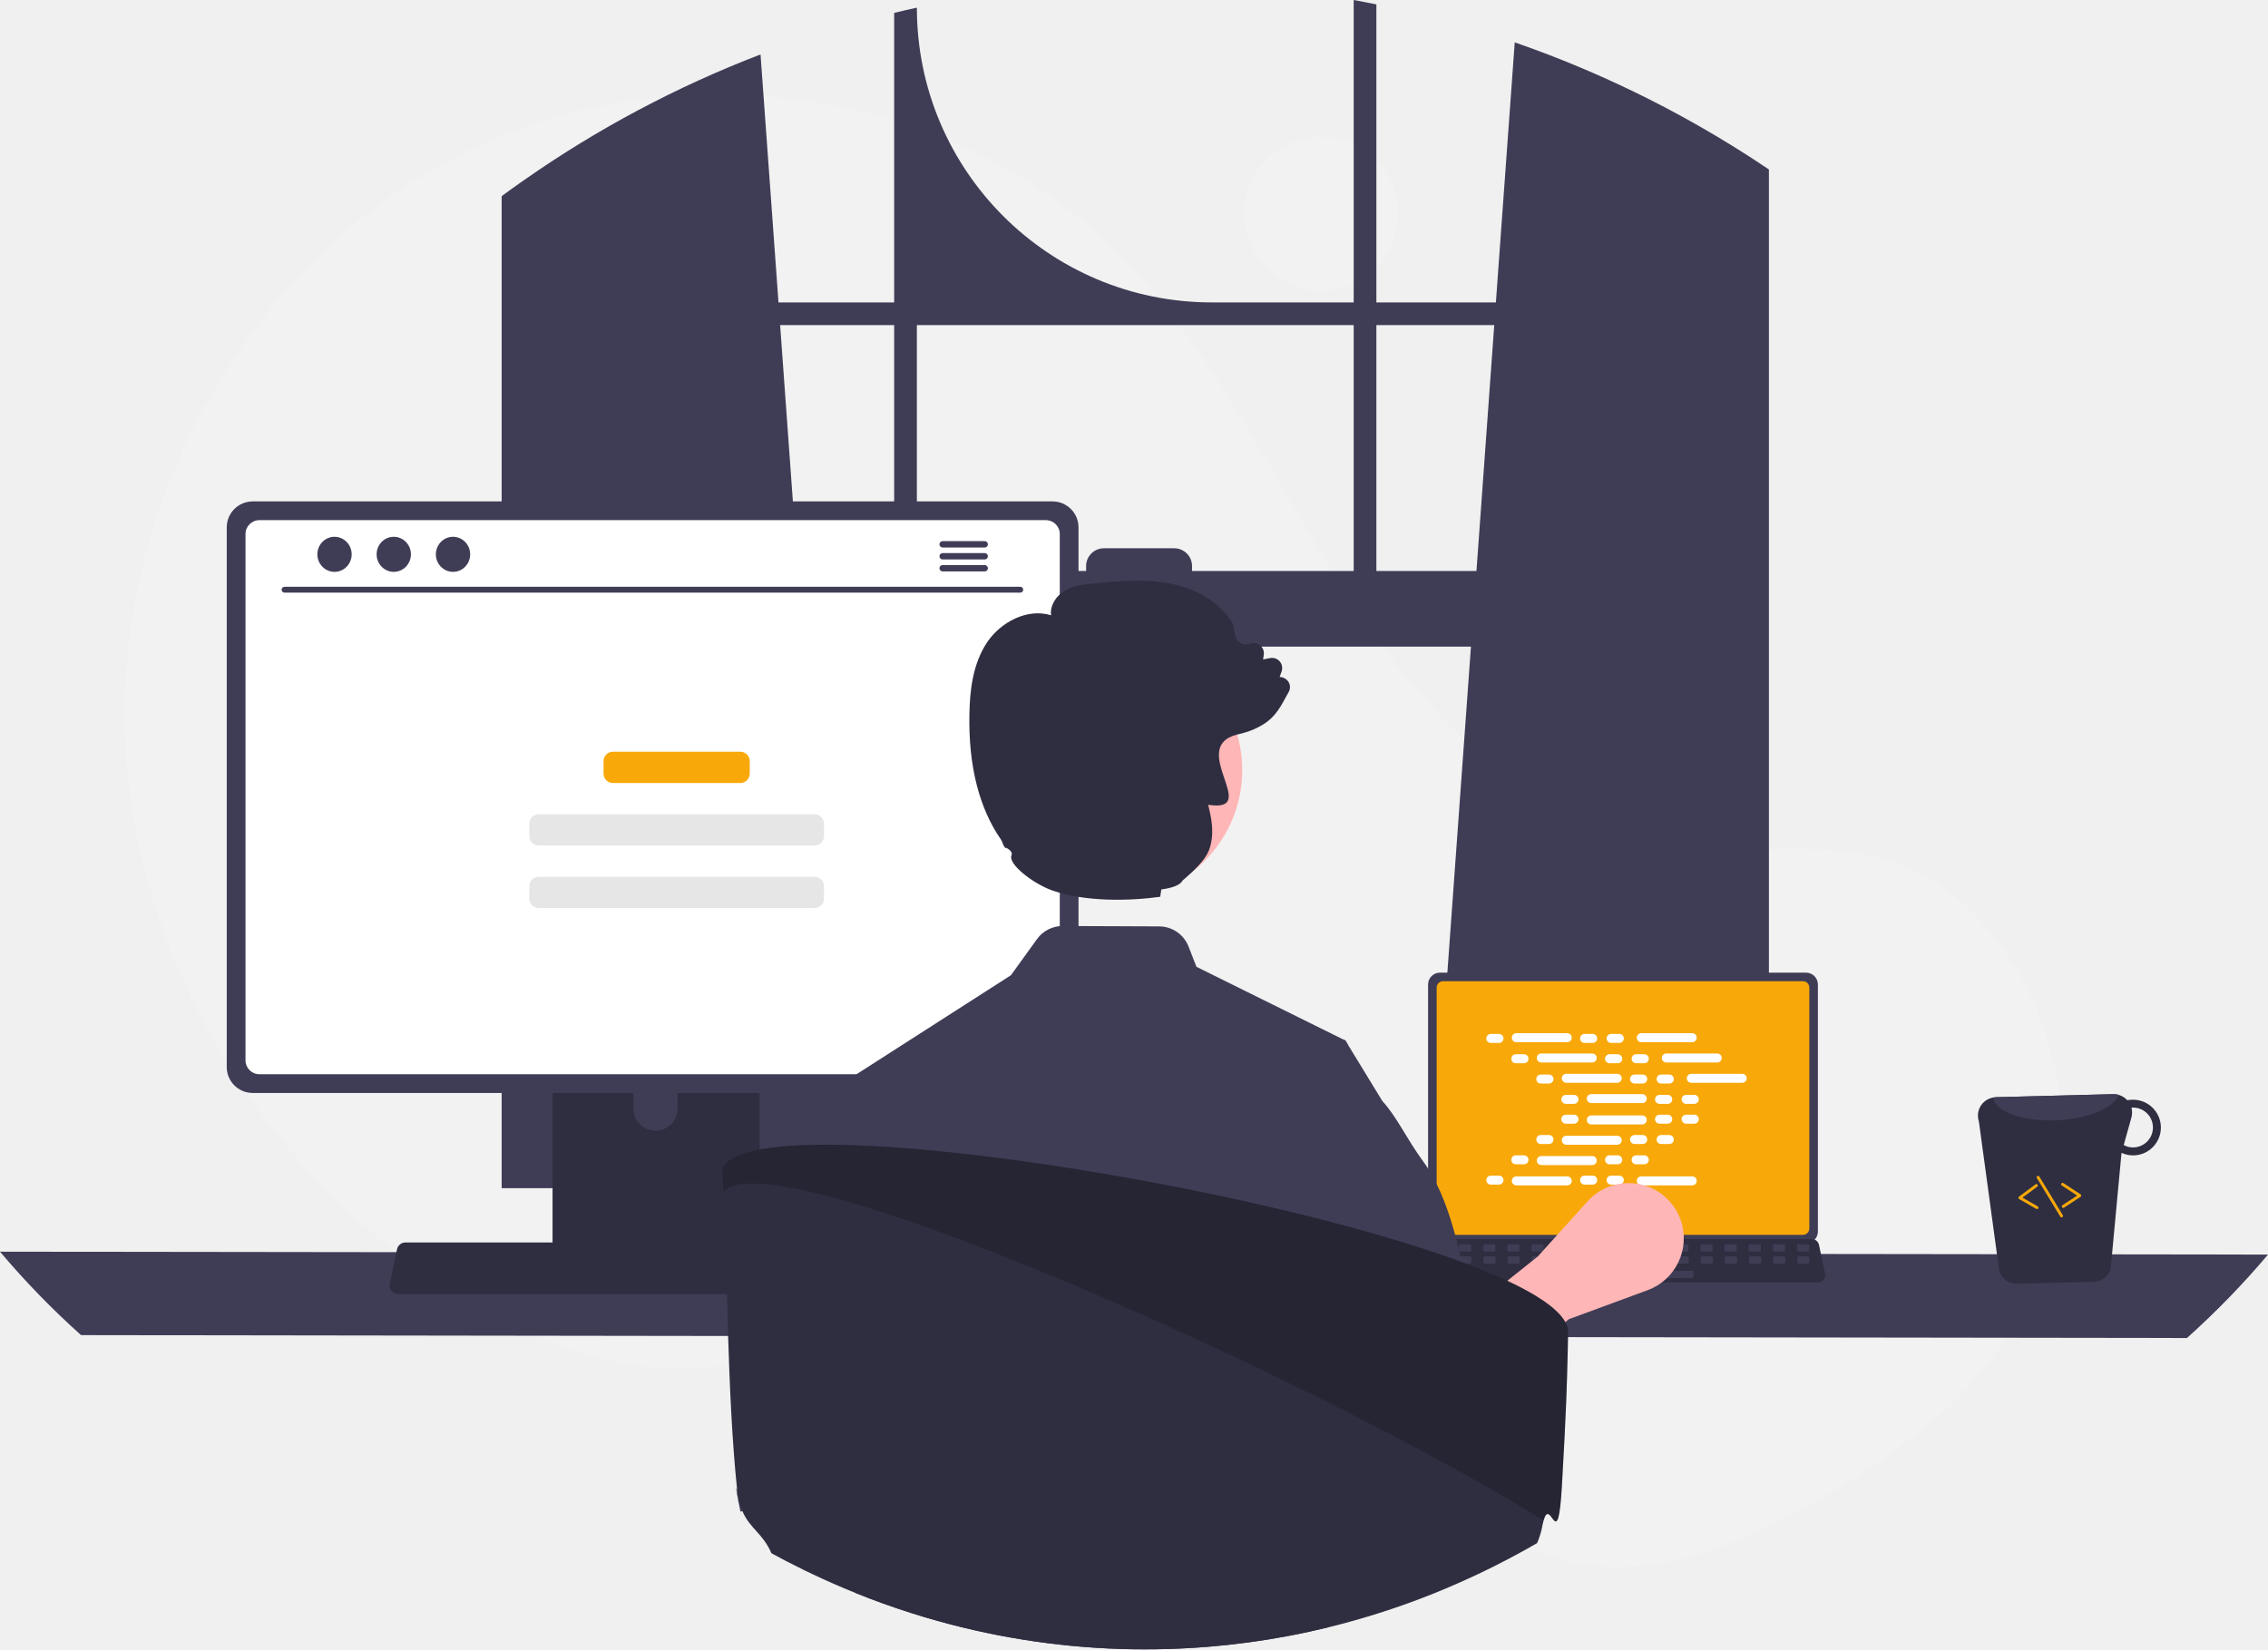
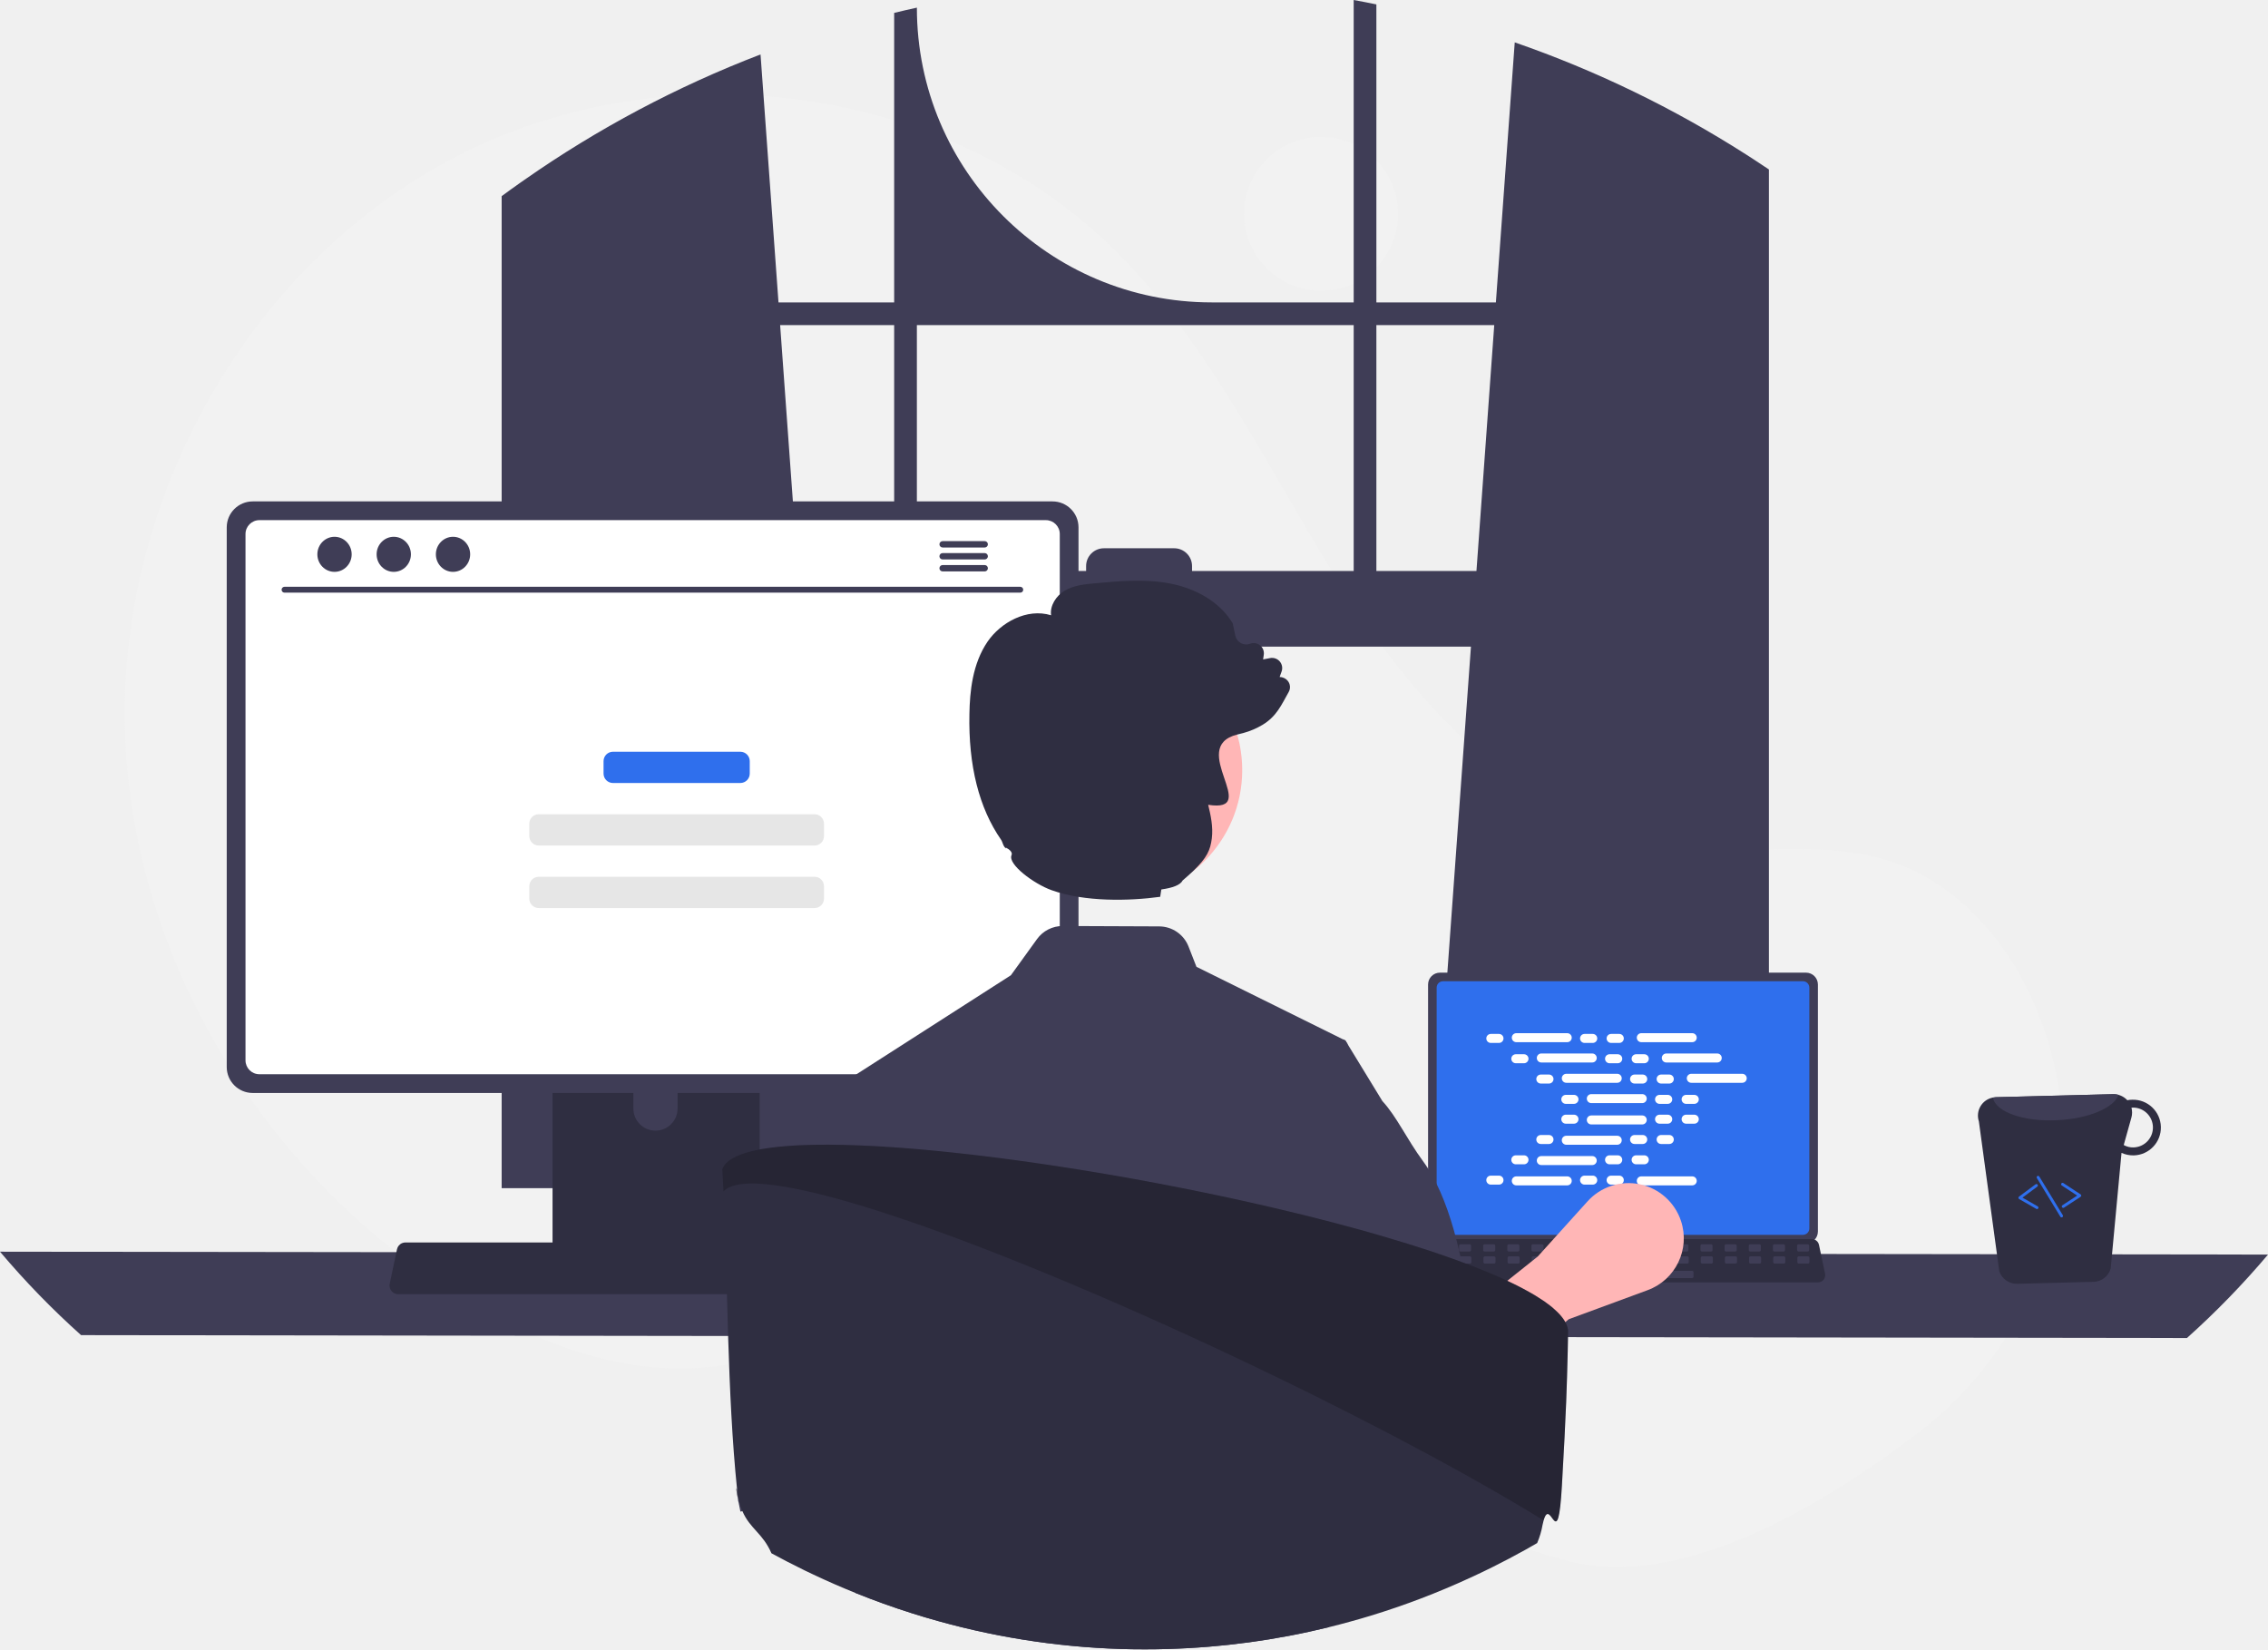
<svg xmlns="http://www.w3.org/2000/svg" data-name="Layer 1" width="786.82" height="572.258" viewBox="0 0 786.82 572.258">
  <circle cx="458.321" cy="74.182" r="26.701" fill="#f2f2f2" />
  <path d="M872.038,661.023c39.688-30.229,58.644-81.025,46.776-129.482q-.442-1.806-.934-3.604c-7.867-28.763-27.332-56.101-55.7-65.291-23.82-7.717-49.82-1.783-74.669-4.851-48.781-6.024-86.601-45.494-113.211-86.819-26.611-41.325-47.062-87.583-82.422-121.724-58.285-56.275-153.362-68.391-225.627-31.76C293.987,254.121,247.955,335.391,249.918,416.386c1.963,80.995,50.046,158.432,119.875,199.517,25.652,15.093,55.321,25.785,84.848,22.044,25.62-3.246,48.899-17.013,74.399-21.1,40.091-6.426,79.927,11.701,114.603,32.824,34.676,21.123,68.17,46.16,107.574,55.952C789.478,715.131,836.881,687.801,872.038,661.023Z" transform="translate(-206.59 -163.8711)" fill="#f2f2f2" />
  <path d="M815.016,219.191c-.87-.58-1.75-1.13-2.62-1.69a380.24,380.24,0,0,0-80.31-38.93l-6.54,90.22h-41.46v-103.39c-2.61-.54-5.24-1.05-7.87-1.53v104.92H626.946A102.27,102.27,0,0,1,524.676,166.521v-0c-2.64.57-5.26,1.18-7.88,1.83v100.44h-40.13l-6.23-86.03a380.858,380.858,0,0,0-81.94,43.53c-.44.3-.88.61-1.31.91-2.21,1.55-4.39,3.13-6.56,4.73v344.19h118.27l-2.09-28.95-11.5-158.95h231.59l-11.5,158.95-2.09,28.95h116.96v-353.45Q817.656,220.901,815.016,219.191Zm-298.22,142.78h-33.39l-6.17-85.3h39.56Zm159.42,0h-56.08v-1.69a6.18,6.18,0,0,0-6.19-6.18h-24.38a6.178,6.178,0,0,0-6.18,6.18v1.69h-58.71v-85.3h151.54Zm7.87,0v-85.3h40.89l-6.17,85.3Z" transform="translate(-206.59 -163.8711)" fill="#3f3d56" />
  <path d="M206.59,598.162a289.003,289.003,0,0,0,28.12,28.95l730.58,1a289.003,289.003,0,0,0,28.12-28.95Z" transform="translate(-206.59 -163.8711)" fill="#3f3d56" />
  <path d="M702.02,505.462v85.704a4.122,4.122,0,0,0,4.119,4.119H833.143a4.122,4.122,0,0,0,4.119-4.119v-85.704a4.124,4.124,0,0,0-4.119-4.115H706.139A4.124,4.124,0,0,0,702.02,505.462Z" transform="translate(-206.59 -163.8711)" fill="#3f3d56" />
-   <path d="M704.999,506.529V590.109a2.205,2.205,0,0,0,2.201,2.201H832.086a2.205,2.205,0,0,0,2.201-2.201V506.529a2.206,2.206,0,0,0-2.201-2.206H707.201A2.206,2.206,0,0,0,704.999,506.529Z" transform="translate(-206.59 -163.8711)" fill="#F8A808" />
+   <path d="M704.999,506.529V590.109a2.205,2.205,0,0,0,2.201,2.201H832.086a2.205,2.205,0,0,0,2.201-2.201V506.529a2.206,2.206,0,0,0-2.201-2.206H707.201A2.206,2.206,0,0,0,704.999,506.529Z" transform="translate(-206.59 -163.8711)" fill="#2F6FED" />
  <path d="M699.364,607.881a2.47,2.47,0,0,0,1.943.93H837.299a2.502,2.502,0,0,0,2.446-3.016l-2.111-10.027a2.507,2.507,0,0,0-1.558-1.818,2.425,2.425,0,0,0-.888-.168H703.41a2.424,2.424,0,0,0-.888.168,2.507,2.507,0,0,0-1.558,1.818l-2.111,10.027A2.501,2.501,0,0,0,699.364,607.881Z" transform="translate(-206.59 -163.8711)" fill="#2f2e41" />
  <rect x="830.034" y="595.588" width="4.188" height="2.513" rx="0.488" transform="translate(1457.666 1029.819) rotate(-180)" fill="#3f3d56" />
  <rect x="821.657" y="595.588" width="4.188" height="2.513" rx="0.488" transform="translate(1440.912 1029.819) rotate(-180)" fill="#3f3d56" />
  <rect x="813.28" y="595.588" width="4.188" height="2.513" rx="0.488" transform="translate(1424.158 1029.819) rotate(-180)" fill="#3f3d56" />
  <rect x="804.903" y="595.588" width="4.188" height="2.513" rx="0.488" transform="translate(1407.404 1029.819) rotate(-180)" fill="#3f3d56" />
  <rect x="796.526" y="595.588" width="4.188" height="2.513" rx="0.488" transform="translate(1390.65 1029.819) rotate(-180)" fill="#3f3d56" />
  <rect x="788.149" y="595.588" width="4.188" height="2.513" rx="0.488" transform="translate(1373.896 1029.819) rotate(-180)" fill="#3f3d56" />
  <rect x="779.772" y="595.588" width="4.188" height="2.513" rx="0.488" transform="translate(1357.142 1029.819) rotate(-180)" fill="#3f3d56" />
  <rect x="771.395" y="595.588" width="4.188" height="2.513" rx="0.488" transform="translate(1340.388 1029.819) rotate(-180)" fill="#3f3d56" />
  <rect x="763.018" y="595.588" width="4.188" height="2.513" rx="0.488" transform="translate(1323.634 1029.819) rotate(-180)" fill="#3f3d56" />
  <rect x="754.641" y="595.588" width="4.188" height="2.513" rx="0.488" transform="translate(1306.88 1029.819) rotate(-180)" fill="#3f3d56" />
  <rect x="746.264" y="595.588" width="4.188" height="2.513" rx="0.488" transform="translate(1290.126 1029.819) rotate(-180)" fill="#3f3d56" />
  <rect x="737.887" y="595.588" width="4.188" height="2.513" rx="0.488" transform="translate(1273.372 1029.819) rotate(-180)" fill="#3f3d56" />
  <rect x="729.51" y="595.588" width="4.188" height="2.513" rx="0.488" transform="translate(1256.618 1029.819) rotate(-180)" fill="#3f3d56" />
  <rect x="721.133" y="595.588" width="4.188" height="2.513" rx="0.488" transform="translate(1239.865 1029.819) rotate(-180)" fill="#3f3d56" />
  <rect x="712.756" y="595.588" width="4.188" height="2.513" rx="0.488" transform="translate(1223.111 1029.819) rotate(-180)" fill="#3f3d56" />
  <rect x="704.379" y="595.588" width="4.188" height="2.513" rx="0.488" transform="translate(1206.357 1029.819) rotate(-180)" fill="#3f3d56" />
  <rect x="830.133" y="599.777" width="4.188" height="2.513" rx="0.488" transform="translate(1457.864 1038.196) rotate(-180)" fill="#3f3d56" />
  <rect x="821.756" y="599.777" width="4.188" height="2.513" rx="0.488" transform="translate(1441.11 1038.196) rotate(-180)" fill="#3f3d56" />
  <rect x="813.379" y="599.777" width="4.188" height="2.513" rx="0.488" transform="translate(1424.356 1038.196) rotate(-180)" fill="#3f3d56" />
  <rect x="805.002" y="599.777" width="4.188" height="2.513" rx="0.488" transform="translate(1407.602 1038.196) rotate(-180)" fill="#3f3d56" />
  <rect x="796.625" y="599.777" width="4.188" height="2.513" rx="0.488" transform="translate(1390.848 1038.196) rotate(-180)" fill="#3f3d56" />
  <rect x="788.248" y="599.777" width="4.188" height="2.513" rx="0.488" transform="translate(1374.094 1038.196) rotate(-180)" fill="#3f3d56" />
  <rect x="779.871" y="599.777" width="4.188" height="2.513" rx="0.488" transform="translate(1357.34 1038.196) rotate(-180)" fill="#3f3d56" />
  <rect x="771.494" y="599.777" width="4.188" height="2.513" rx="0.488" transform="translate(1340.586 1038.196) rotate(-180)" fill="#3f3d56" />
  <rect x="763.117" y="599.777" width="4.188" height="2.513" rx="0.488" transform="translate(1323.832 1038.196) rotate(-180)" fill="#3f3d56" />
  <rect x="754.74" y="599.777" width="4.188" height="2.513" rx="0.488" transform="translate(1307.078 1038.196) rotate(-180)" fill="#3f3d56" />
  <rect x="746.363" y="599.777" width="4.188" height="2.513" rx="0.488" transform="translate(1290.324 1038.196) rotate(-180)" fill="#3f3d56" />
  <rect x="737.986" y="599.777" width="4.188" height="2.513" rx="0.488" transform="translate(1273.57 1038.196) rotate(-180)" fill="#3f3d56" />
  <rect x="729.609" y="599.777" width="4.188" height="2.513" rx="0.488" transform="translate(1256.816 1038.196) rotate(-180)" fill="#3f3d56" />
  <rect x="721.232" y="599.777" width="4.188" height="2.513" rx="0.488" transform="translate(1240.062 1038.196) rotate(-180)" fill="#3f3d56" />
  <rect x="712.855" y="599.777" width="4.188" height="2.513" rx="0.488" transform="translate(1223.309 1038.196) rotate(-180)" fill="#3f3d56" />
  <rect x="704.478" y="599.777" width="4.188" height="2.513" rx="0.488" transform="translate(1206.555 1038.196) rotate(-180)" fill="#3f3d56" />
  <rect x="760.604" y="604.803" width="33.508" height="2.513" rx="0.488" transform="translate(1348.126 1048.248) rotate(-180)" fill="#3f3d56" />
  <rect x="515.631" y="358.737" width="5.966" height="3.122" rx="1.561" fill="#fff" />
  <rect x="548.154" y="358.737" width="5.966" height="3.122" rx="1.561" fill="#fff" />
  <rect x="557.369" y="358.737" width="5.966" height="3.122" rx="1.561" fill="#fff" />
  <rect x="524.477" y="358.477" width="20.796" height="3.122" rx="1.561" fill="#fff" />
  <rect x="567.841" y="358.477" width="20.796" height="3.122" rx="1.561" fill="#fff" />
  <rect x="524.304" y="365.784" width="5.966" height="3.122" rx="1.561" fill="#fff" />
  <rect x="556.827" y="365.784" width="5.966" height="3.122" rx="1.561" fill="#fff" />
  <rect x="566.042" y="365.784" width="5.966" height="3.122" rx="1.561" fill="#fff" />
  <rect x="533.15" y="365.523" width="20.796" height="3.122" rx="1.561" fill="#fff" />
  <rect x="576.514" y="365.523" width="20.796" height="3.122" rx="1.561" fill="#fff" />
  <rect x="532.977" y="372.83" width="5.966" height="3.122" rx="1.561" fill="#fff" />
  <rect x="565.5" y="372.83" width="5.966" height="3.122" rx="1.561" fill="#fff" />
  <rect x="574.715" y="372.83" width="5.966" height="3.122" rx="1.561" fill="#fff" />
  <rect x="541.823" y="372.57" width="20.796" height="3.122" rx="1.561" fill="#fff" />
  <rect x="585.187" y="372.57" width="20.796" height="3.122" rx="1.561" fill="#fff" />
  <rect x="541.649" y="379.877" width="5.966" height="3.122" rx="1.561" fill="#fff" />
  <rect x="574.172" y="379.877" width="5.966" height="3.122" rx="1.561" fill="#fff" />
  <rect x="583.387" y="379.877" width="5.966" height="3.122" rx="1.561" fill="#fff" />
  <rect x="550.496" y="379.617" width="20.796" height="3.122" rx="1.561" fill="#fff" />
  <rect x="548.154" y="407.898" width="5.966" height="3.122" rx="1.561" fill="#fff" />
  <rect x="557.369" y="407.898" width="5.966" height="3.122" rx="1.561" fill="#fff" />
  <rect x="567.841" y="408.158" width="20.796" height="3.122" rx="1.561" fill="#fff" />
  <rect x="515.631" y="407.898" width="5.966" height="3.122" rx="1.561" fill="#fff" />
  <rect x="524.477" y="408.158" width="20.796" height="3.122" rx="1.561" fill="#fff" />
  <rect x="524.304" y="400.851" width="5.966" height="3.122" rx="1.561" fill="#fff" />
  <rect x="556.827" y="400.851" width="5.966" height="3.122" rx="1.561" fill="#fff" />
  <rect x="566.042" y="400.851" width="5.966" height="3.122" rx="1.561" fill="#fff" />
  <rect x="533.15" y="401.111" width="20.796" height="3.122" rx="1.561" fill="#fff" />
  <rect x="532.977" y="393.804" width="5.966" height="3.122" rx="1.561" fill="#fff" />
  <rect x="565.5" y="393.804" width="5.966" height="3.122" rx="1.561" fill="#fff" />
  <rect x="574.715" y="393.804" width="5.966" height="3.122" rx="1.561" fill="#fff" />
  <rect x="541.823" y="394.064" width="20.796" height="3.122" rx="1.561" fill="#fff" />
  <rect x="541.649" y="386.758" width="5.966" height="3.122" rx="1.561" fill="#fff" />
  <rect x="574.172" y="386.758" width="5.966" height="3.122" rx="1.561" fill="#fff" />
  <rect x="583.387" y="386.758" width="5.966" height="3.122" rx="1.561" fill="#fff" />
  <rect x="550.496" y="387.018" width="20.796" height="3.122" rx="1.561" fill="#fff" />
  <path d="M711.507,654.353l-13.35-21.102,41.902-33.403,17.295-19.161a19.161,19.161,0,0,1,32.418,6.828h0a19.161,19.161,0,0,1-11.57,23.991l-27.349,10.075Z" transform="translate(-206.59 -163.8711)" fill="#ffb6b6" />
  <path d="M398.28,501.352v102.56h71.85v-102.56a3.448,3.448,0,0,0-2.43-3.3,3.175,3.175,0,0,0-1.03-.16H401.75A3.463,3.463,0,0,0,398.28,501.352Zm28.04,35.24a7.67,7.67,0,0,1,15.34,0v11.9a7.67,7.67,0,0,1-15.34,0Z" transform="translate(-206.59 -163.8711)" fill="#2f2e41" />
  <path d="M398.06,600.632v9.89a1.946,1.946,0,0,0,1.93,1.94h68.43a1.94,1.94,0,0,0,1.93-1.94v-9.89Z" transform="translate(-206.59 -163.8711)" fill="#3f3d56" />
  <path d="M285.25,346.832V534.092a9.007,9.007,0,0,0,9,9h277.5a9.007,9.007,0,0,0,9-9V346.832a9.011,9.011,0,0,0-9-8.99H294.25A9.012,9.012,0,0,0,285.25,346.832Z" transform="translate(-206.59 -163.8711)" fill="#3f3d56" />
  <path d="M291.76,349.162v182.62a4.818,4.818,0,0,0,4.81,4.81H569.44a4.818,4.818,0,0,0,4.81-4.81v-182.62a4.82,4.82,0,0,0-4.81-4.82H296.57A4.821,4.821,0,0,0,291.76,349.162Z" transform="translate(-206.59 -163.8711)" fill="#fff" />
  <path d="M342.4,611.792a2.948,2.948,0,0,0,2.32,1.11h162.34a2.987,2.987,0,0,0,2.92-3.6l-2.52-11.97a2.993,2.993,0,0,0-1.86-2.17,2.895,2.895,0,0,0-1.06-.2H347.23a2.894,2.894,0,0,0-1.06.2,2.992,2.992,0,0,0-1.86,2.17l-2.52,11.97A2.985,2.985,0,0,0,342.4,611.792Z" transform="translate(-206.59 -163.8711)" fill="#2f2e41" />
  <path d="M560.585,369.499H305.261a1.016,1.016,0,0,1,0-2.031H560.585a1.016,1.016,0,0,1,0,2.031Z" transform="translate(-206.59 -163.8711)" fill="#3f3d56" />
  <ellipse cx="116.051" cy="192.33" rx="5.95" ry="6.083" fill="#3f3d56" />
  <ellipse cx="136.607" cy="192.33" rx="5.95" ry="6.083" fill="#3f3d56" />
  <ellipse cx="157.163" cy="192.33" rx="5.95" ry="6.083" fill="#3f3d56" />
  <path d="M548.206,351.622h-14.6a1.105,1.105,0,0,0,0,2.21h14.6a1.105,1.105,0,0,0,0-2.21Z" transform="translate(-206.59 -163.8711)" fill="#3f3d56" />
  <path d="M548.206,355.772h-14.6a1.105,1.105,0,0,0,0,2.21h14.6a1.105,1.105,0,0,0,0-2.21Z" transform="translate(-206.59 -163.8711)" fill="#3f3d56" />
  <path d="M548.206,359.922h-14.6a1.105,1.105,0,0,0,0,2.21h14.6a1.105,1.105,0,0,0,0-2.21Z" transform="translate(-206.59 -163.8711)" fill="#3f3d56" />
  <path d="M900.186,604.972a6.416,6.416,0,0,0,6.183,4.331l26.492-.682a6.329,6.329,0,0,0,5.981-4.657l3.749-40.087a9.794,9.794,0,0,0,4.238.871,9.661,9.661,0,1,0-.485-19.317,8.184,8.184,0,0,0-1.736.181,6.548,6.548,0,0,0-4.874-2.103l-40.751,1.052a5.853,5.853,0,0,0-1.005.125,6.365,6.365,0,0,0-4.873,8.265Zm43.173-43.817,2.668-9.553a6.506,6.506,0,0,0,.02-3.375c.129-0.0.244-.062.373-.062a6.91,6.91,0,0,1,.324,13.817A6.505,6.505,0,0,1,943.359,561.156Z" transform="translate(-206.59 -163.8711)" fill="#2f2e41" />
  <path d="M897.978,544.686c.868,4.964,10.629,8.454,22.366,7.847,10.793-.497,19.617-4.287,21.234-8.778a6.025,6.025,0,0,0-1.844-.246l-40.751,1.052A5.853,5.853,0,0,0,897.978,544.686Z" transform="translate(-206.59 -163.8711)" fill="#3f3d56" />
-   <path d="M922.494,582.944a.497.497,0,0,0,.151-.066l5.753-3.766a.499.499,0,0,0,0-.836l-5.98-3.917a.5.5,0,1,0-.548.836l5.341,3.498-5.114,3.348a.5.5,0,0,0,.396.903Z" transform="translate(-206.59 -163.8711)" fill="#F8A808" />
-   <path d="M913.408,583.363a.5.5,0,0,0,.126-.918l-5.303-3.04,5.126-3.807a.5.5,0,1,0-.596-.802l-5.739,4.263a.5.5,0,0,0,.049.835l5.965,3.42A.5.5,0,0,0,913.408,583.363Z" transform="translate(-206.59 -163.8711)" fill="#F8A808" />
-   <path d="M921.922,586.244a.482.482,0,0,0,.137-.058.5.5,0,0,0,.168-.687l-8.155-13.408a.5.5,0,0,0-.854.521l8.155,13.408A.5.5,0,0,0,921.922,586.244Z" transform="translate(-206.59 -163.8711)" fill="#F8A808" />
-   <rect x="209.385" y="260.827" width="50.719" height="10.846" rx="3.264" fill="#F8A808" />
+   <path d="M922.494,582.944a.497.497,0,0,0,.151-.066l5.753-3.766a.499.499,0,0,0,0-.836l-5.98-3.917a.5.5,0,1,0-.548.836l5.341,3.498-5.114,3.348a.5.5,0,0,0,.396.903Z" transform="translate(-206.59 -163.8711)" fill="#2F6FED" />
+   <path d="M913.408,583.363a.5.5,0,0,0,.126-.918l-5.303-3.04,5.126-3.807a.5.5,0,1,0-.596-.802l-5.739,4.263a.5.5,0,0,0,.049.835l5.965,3.42A.5.5,0,0,0,913.408,583.363Z" transform="translate(-206.59 -163.8711)" fill="#2F6FED" />
+   <path d="M921.922,586.244a.482.482,0,0,0,.137-.058.5.5,0,0,0,.168-.687l-8.155-13.408a.5.5,0,0,0-.854.521l8.155,13.408A.5.5,0,0,0,921.922,586.244Z" transform="translate(-206.59 -163.8711)" fill="#2F6FED" />
+   <rect x="209.385" y="260.827" width="50.719" height="10.846" rx="3.264" fill="#2F6FED" />
  <rect x="183.626" y="282.519" width="102.236" height="10.846" rx="3.264" fill="#e6e6e6" />
  <rect x="183.626" y="304.21" width="102.236" height="10.846" rx="3.264" fill="#e6e6e6" />
  <path d="M497.301,540.717l.217.684.011.023,6.525,19.838,7.506,22.861,14.123,42.961.137,6.673v.023l1.049,53.684-2.909,7.278,3.274,11.932s-1.506-18.037-9.582-7.679c-4.574,5.886-9.925,11.91-14.317,17.556q9.6,3.884,19.507,7.027c1.426.456,2.863.89,4.301,1.323q.462.137.924.274a266.863,266.863,0,0,0,67.351,10.826c1.186.034,2.35.057,3.479.08.399.011.787.023,1.175.023,1.278.011,2.544.023,3.822.023q3.867,0,7.7-.114a266.853,266.853,0,0,0,56.091-7.586c-.125-7.586-.468-16.45-.958-25.918-.228-4.643-5.35-9.674-5.658-14.533-.217-3.65,4.381-7.084,4.141-10.792-1.551-22.827-3.491-14.064-4.928-30.229q-.222-2.379-.411-4.552c-.924-10.381-1.563-16.872-1.563-16.872l6.137-38.683,9.639-60.734-.742-1.221-.833-.411-50.844-25.165-2.761-7.073a10.979,10.979,0,0,0-10.141-6.947l-33.493-.137a10.931,10.931,0,0,0-8.909,4.529l-9.069,12.56Z" transform="translate(-206.59 -163.8711)" fill="#3f3d56" />
  <path d="M533.407,617.525,525.82,633.758l-5.179,11.088-8.909,46.646-4.46,4.734L503.45,679.467l-39.998,8.881c-1.312-7.29-.351.247-1.161-7.75.228-.228.468-.456.707-.685.639-.593,1.175-1.152,1.164-1.688-.456-27.584.913-74.526,12.343-102.966a60.053,60.053,0,0,1,7.027-13.107c.228-.308.445-.616.662-.924,5.27-7.381,8.601-14.647,13.324-19.815v-.011a.53.53,0,0,0,.08-.08.157.157,0,0,0,.046-.034l32.443-17.203,1.392,39.105.992,28.109Z" transform="translate(-206.59 -163.8711)" fill="#3f3d56" />
  <path d="M650.391,622.135l9.476,20.275,3.307,7.061,8.907,46.642,4.446,4.723,3.83-16.755,1.8-.369,32.459-6.722,9.461,30.046a17.984,17.984,0,0,0-3.261-22.506c-.646-.585-1.184-1.154-1.169-1.692.538-32.443-1.446-91.684-19.367-116.066-5.692-7.738-9.107-15.445-14.076-20.829-.015-.015-.015-.031-.031-.031L674.081,526.114l-.738-1.215-.831-.415Z" transform="translate(-206.59 -163.8711)" fill="#3f3d56" />
  <circle id="a657ec4b-47ce-4d2a-9c58-81a811696ca9" data-name="Ellipse 5" cx="386.397" cy="267.201" r="44.558" fill="#ffb6b6" />
  <path d="M653.212,399.948a3.759,3.759,0,0,0-2.69-1.19l.67-1.86a3.528,3.528,0,0,0-3.96-4.7l-2.44.47.23-1.63a3.534,3.534,0,0,0-4.73-3.82,3.766,3.766,0,0,1-3.24-.23,3.846,3.846,0,0,1-1.92-2.61l-.85-4.1-.09-.22c-4.14-6.9-12.1-11.92-21.84-13.76-8.67-1.65-17.56-.81-26.13-.02-3.4.32-7.24.68-10.44,2.64-2.72,1.68-5.02,5.04-4.55,8.43-8.45-2.59-17.51,2.58-22,9.1-5.32,7.76-6.19,17.48-6.33,25.08-.38,17.98,3.33,32.69,11,43.73.56.8.7,2.47,1.81,3.03l-.23-.37c1.24.62,2.5,1.62,2.03,2.69-1.35,3.08,7.62,9.89,13.94,12.14,11.53,4.11,26.86,3.76,37.64,2.28l.38-2.55c3.89-.53,6.63-1.54,7.4-3.12,1.36-1.16,2.52-2.2,3.53-3.16l.01-.01c.02-.02.06-.05.08-.07,4.87-4.67,6-7.33,6.51-11.38.49-3.97-.38-8-1.27-11.63,18.74,2.9-7.38-19.96,10.08-24.38a5.434,5.434,0,0,1,.61-.15c.51-.12,1.02-.24,1.51-.38a26.448,26.448,0,0,0,6.72-2.87c4.88-2.97,6.49-6.91,9.01-11.35A3.427,3.427,0,0,0,653.212,399.948Z" transform="translate(-206.59 -163.8711)" fill="#2f2e41" />
  <path d="M750.582,625.308c-.01,1.75-.03,4.2-.11,7.23q-.015.63-.03,1.29c-.13,5.57-.26,10.24-.47,15.43-.01.36-.02.71-.04,1.07-.28,7.24-.72,15.67-1.48,29.02-1.41,24.66-3.87,3.39-6.34,12.04-.12.43-.25.94-.37,1.54a27.916,27.916,0,0,1-1.88,6.33c-1.31.78-2.66,1.53-3.99,2.28-3.79,2.11-7.64,4.14-11.52,6.07-2.18,1.08-4.37,2.14-6.57,3.16-.35.16-.69.32-1.03.47a270.887,270.887,0,0,1-34.75,13.26c-2.32.7-4.63,1.38-6.97,2.01-2.44.68-4.88,1.32-7.35,1.92a266.893,266.893,0,0,1-56.09,7.59c-2.55.08-5.12.11-7.7.11-1.28,0-2.54-.01-3.82-.02-.39,0-.78-.01-1.17-.02-1.13-.03-2.3-.05-3.48-.08a266.663,266.663,0,0,1-67.35-10.83l-.93-.27c-1.44-.44-2.87-.87-4.3-1.33q-9.9-3.135-19.51-7.02-7.335-2.955-14.5-6.34a.339.339,0,0,1-.12-.06c-1-.46-2.01-.94-3.01-1.43-.13-.07-.27-.14-.41-.21q-5.595-2.73-11.07-5.72c-3.07-7.05-7.39-8.4-10.07-14.6a25.874,25.874,0,0,1-1.68-5.74c0-.02-.01-.04-.01-.07.28,3.72-1.19-6.6-.01-.04-.01-.12-.02-.25-.03-.4-.03-.36-.07-.8-.13-1.35-3.43-33.49-3.21-71.79-4.7-103.35q-.15-3.06-.31-5.86c-.03-.62-.07-1.23-.11-1.83.07-.18.15-.37.24-.55a1.002,1.002,0,0,1,.07-.15,1.623,1.623,0,0,1,.1-.18c.02-.03.05-.07.07-.1a.917.917,0,0,1,.05-.1c.09-.14.19-.29.3-.43.05-.06.09-.11.14-.16a.808.808,0,0,1,.12-.14.637.637,0,0,1,.11-.13c.04-.04.08-.09.13-.14a.302.302,0,0,1,.08-.08,2.033,2.033,0,0,1,.26-.25,9.624,9.624,0,0,1,1.14-.9c.14-.09.29-.18.43-.28a19.135,19.135,0,0,1,3.17-1.52c.38-.14.76-.27,1.17-.41.15-.04.29-.09.44-.14.22-.07.44-.14.67-.19,1.14-.34,2.37-.63,3.7-.9.16-.03.33-.06.5-.1.24-.05.49-.09.74-.13.34-.06.69-.12,1.04-.18,2.97-.47,6.34-.82,10.06-1.05q.525-.03,1.05-.06c.41-.02.82-.04,1.24-.06.35-.02.71-.03,1.07-.04.35-.02.71-.03,1.08-.04,1.01-.03,2.05-.06,3.11-.08,3.02-.06,6.2-.04,9.54.03,1.55.04,3.13.08,4.75.15.11,0,.21.01.31.01,1.41.05,2.83.11,4.29.19,1.02.05,2.05.1,3.08.16.97.06,1.95.12,2.94.19.77.04,1.54.1,2.32.15.66.05,1.32.1,1.98.14l.9.06c.49.04.98.07,1.48.12,1.1.09,2.2.18,3.32.27,1.11.1,2.24.2,3.37.3s2.27.21,3.41.32c.12.01.23.02.34.03,1.04.11,2.08.21,3.13.32.24.02.49.04.73.07,1.001.101,2.022.218,3.032.326.31.033.618.066.929.1.791.086,1.572.161,2.368.254,1.05.12,2.12.23,3.16.37.81.09,1.62.18,2.43.28,1.27.15,2.56.31,3.85.48.49.06.98.12,1.47.19,3.68.46,7.4.97,11.18,1.5,5.73.81,11.55,1.69,17.41,2.64q8.805,1.425,17.71,3.01c1.5.27,3,.54,4.51.82q1.02.195,2.04.39c1.16.21,2.32.43,3.48.65,1.16.22,2.32.44,3.48.67,1.38.27,2.77.54,4.15.81,9.09,1.8,18.13,3.72,26.95,5.73,1.45.33,2.9.67,4.34,1q4.32,1.005,8.56,2.04c.78.18,1.55.37,2.32.56,1.92.48,3.84.96,5.73,1.45l.33.09c1.39.34,2.75.69,4.11,1.05q4.815,1.26,9.47,2.55,3.09.855,6.11,1.73c3.01.87,5.96,1.75,8.83,2.64.71.22,1.42.44,2.12.65,2.1.65,4.17,1.31,6.18,1.97,1.6.52,3.16,1.05,4.7,1.58q2.31.795,4.53,1.59c.95.34,1.89.7,2.83,1.04,1.35.5,2.68,1,3.98,1.5.4.15.79.31,1.18.46.25.11.49.2.73.3.47.19.95.37,1.41.56.47.18.93.37,1.39.57.45.18.91.37,1.35.56.45.18.89.37,1.33.57.37.15.73.31,1.08.47.71.31,1.42.62,2.11.94.34.16.68.31,1.02.47l.78.36c.11.06.22.11.33.16.25.12.51.25.76.37.58.27,1.15.56,1.71.83.75.38,1.48.76,2.18,1.13.71.38,1.4.76,2.06,1.13.11.06.21.12.32.18.15.08.3.17.45.25.51.29,1,.59,1.49.88.96.59,1.87,1.17,2.72,1.75.19.13.37.26.56.38.63.45,1.23.89,1.79,1.34,0,.01,0,.01.01.01.19.14.37.29.55.43.15.14.31.26.46.4.52.45,1,.88,1.44,1.32a5.667,5.667,0,0,1,.42.43,1.208,1.208,0,0,1,.16.16c.2.2.38.4.55.6a.553.553,0,0,1,.07.09c.24.28.46.56.67.84.1.14.21.28.3.42.12.17.24.35.34.52.09.14.17.29.25.43a7.257,7.257,0,0,1,.54,1.13,5.241,5.241,0,0,1,.27.82A5.844,5.844,0,0,1,750.582,625.308Z" transform="translate(-206.59 -163.8711)" fill="#2f2e41" />
  <path d="M750.582,625.308c-.01,1.75-.03,4.2-.11,7.23-.01.42-.03.85-.04,1.29-.1,4.25-.25,9.5-.46,15.43-.01.36-.02.71-.04,1.07-.28,7.24-.72,15.67-1.48,29.02-1.41,24.66-3.87,3.39-6.34,12.04-6.86-4.22-14.38-8.64-22.42-13.18q-2.175-1.23-4.39-2.47c-16.08-8.97-34.04-18.37-52.79-27.68-.74-.37-1.49-.74-2.23-1.1-42.95-21.23-89.83-41.88-127.81-55.66-7.33-2.66-14.33-5.06-20.91-7.17-13.86-4.43-25.84-7.53-35.06-8.87-9.6-1.4-16.23-.9-18.91,1.99q-.15-3.06-.31-5.86-.06-.93-.12-1.83c.062-.165.142-.322.22-.48.011-.023.019-.047.03-.07a1.002,1.002,0,0,1,.07-.15,1.623,1.623,0,0,1,.1-.18,1.06,1.06,0,0,1,.12-.2c.09-.14.19-.29.3-.43a3.483,3.483,0,0,1,.26-.3.637.637,0,0,1,.11-.13c.04-.04.08-.09.13-.14a.302.302,0,0,1,.08-.08,2.033,2.033,0,0,1,.26-.25,9.624,9.624,0,0,1,1.14-.9c.14-.09.29-.18.43-.28a19.135,19.135,0,0,1,3.17-1.52c.38-.14.76-.27,1.17-.41.15-.04.29-.09.44-.14.22-.07.44-.14.67-.19,1.14-.34,2.37-.63,3.7-.9.4-.08.82-.16,1.24-.23.34-.06.69-.12,1.04-.18,2.97-.47,6.34-.82,10.06-1.05q.525-.03,1.05-.06c.41-.02.82-.04,1.24-.06.35-.02.71-.03,1.07-.04.35-.02.71-.03,1.08-.04,1.01-.03,2.05-.06,3.11-.08,3.02-.05,6.2-.03,9.54.04,1.55.03,3.13.08,4.75.15.1,0,.21.01.31.01,1.41.04,2.84.11,4.29.18,1.02.05,2.05.1,3.08.16.97.06,1.95.12,2.94.19.77.04,1.54.1,2.32.15.66.05,1.32.1,1.98.14.79.06,1.58.12,2.38.18,1.1.09,2.2.18,3.32.27,1.11.1,2.24.2,3.37.3s2.27.21,3.41.32c.12.01.23.02.34.03,1.04.11,2.08.21,3.13.32q8.73.885,17.97,2.07,5.52.705,11.18,1.51c5.73.81,11.55,1.69,17.41,2.63q8.805,1.425,17.71,3.01c1.5.27,3,.54,4.51.82q2.76.51,5.52,1.04c1.16.22,2.32.44,3.48.67,1.38.27,2.77.54,4.15.81,9.09,1.8,18.13,3.72,26.95,5.73,1.45.33,2.9.67,4.34,1q4.32,1.005,8.56,2.04c.78.19,1.55.38,2.32.57q2.895.72,5.73,1.44v.01c.11.02.22.05.33.08,1.38.35,2.75.7,4.11,1.06q4.815,1.26,9.47,2.54c2.06.58,4.1,1.15,6.11,1.73,3.01.88,5.96,1.76,8.83,2.64.71.22,1.42.44,2.12.65q3.15.99,6.18,1.97c1.6.52,3.16,1.05,4.7,1.58q2.31.795,4.53,1.59c.96.34,1.9.69,2.83,1.03,1.36.5,2.68,1,3.98,1.51.4.15.79.31,1.18.46.73.28,1.44.57,2.14.86.47.18.93.37,1.39.57.45.18.91.37,1.35.56.45.18.89.37,1.33.57.37.15.73.31,1.08.47.71.31,1.42.62,2.11.94.34.16.68.31,1.02.47l.78.36c.11.06.22.11.33.16.85.4,1.67.8,2.47,1.2.75.38,1.48.76,2.18,1.13.83.44,1.62.87,2.38,1.31.15.08.3.17.45.25.51.29,1,.59,1.49.88.96.59,1.87,1.17,2.72,1.75.84.58,1.62,1.15,2.35,1.72,0,.01,0,.01.01.01.35.28.69.56,1.01.83.52.45,1,.88,1.44,1.32a5.667,5.667,0,0,1,.42.43,1.208,1.208,0,0,1,.16.16c.21.23.42.46.62.69.24.28.46.56.67.84.1.14.21.28.3.42.12.17.24.35.34.52.09.14.17.29.25.43a7.257,7.257,0,0,1,.54,1.13,6.053,6.053,0,0,1,.27.82A5.844,5.844,0,0,1,750.582,625.308Z" transform="translate(-206.59 -163.8711)" opacity="0.2" />
</svg>
